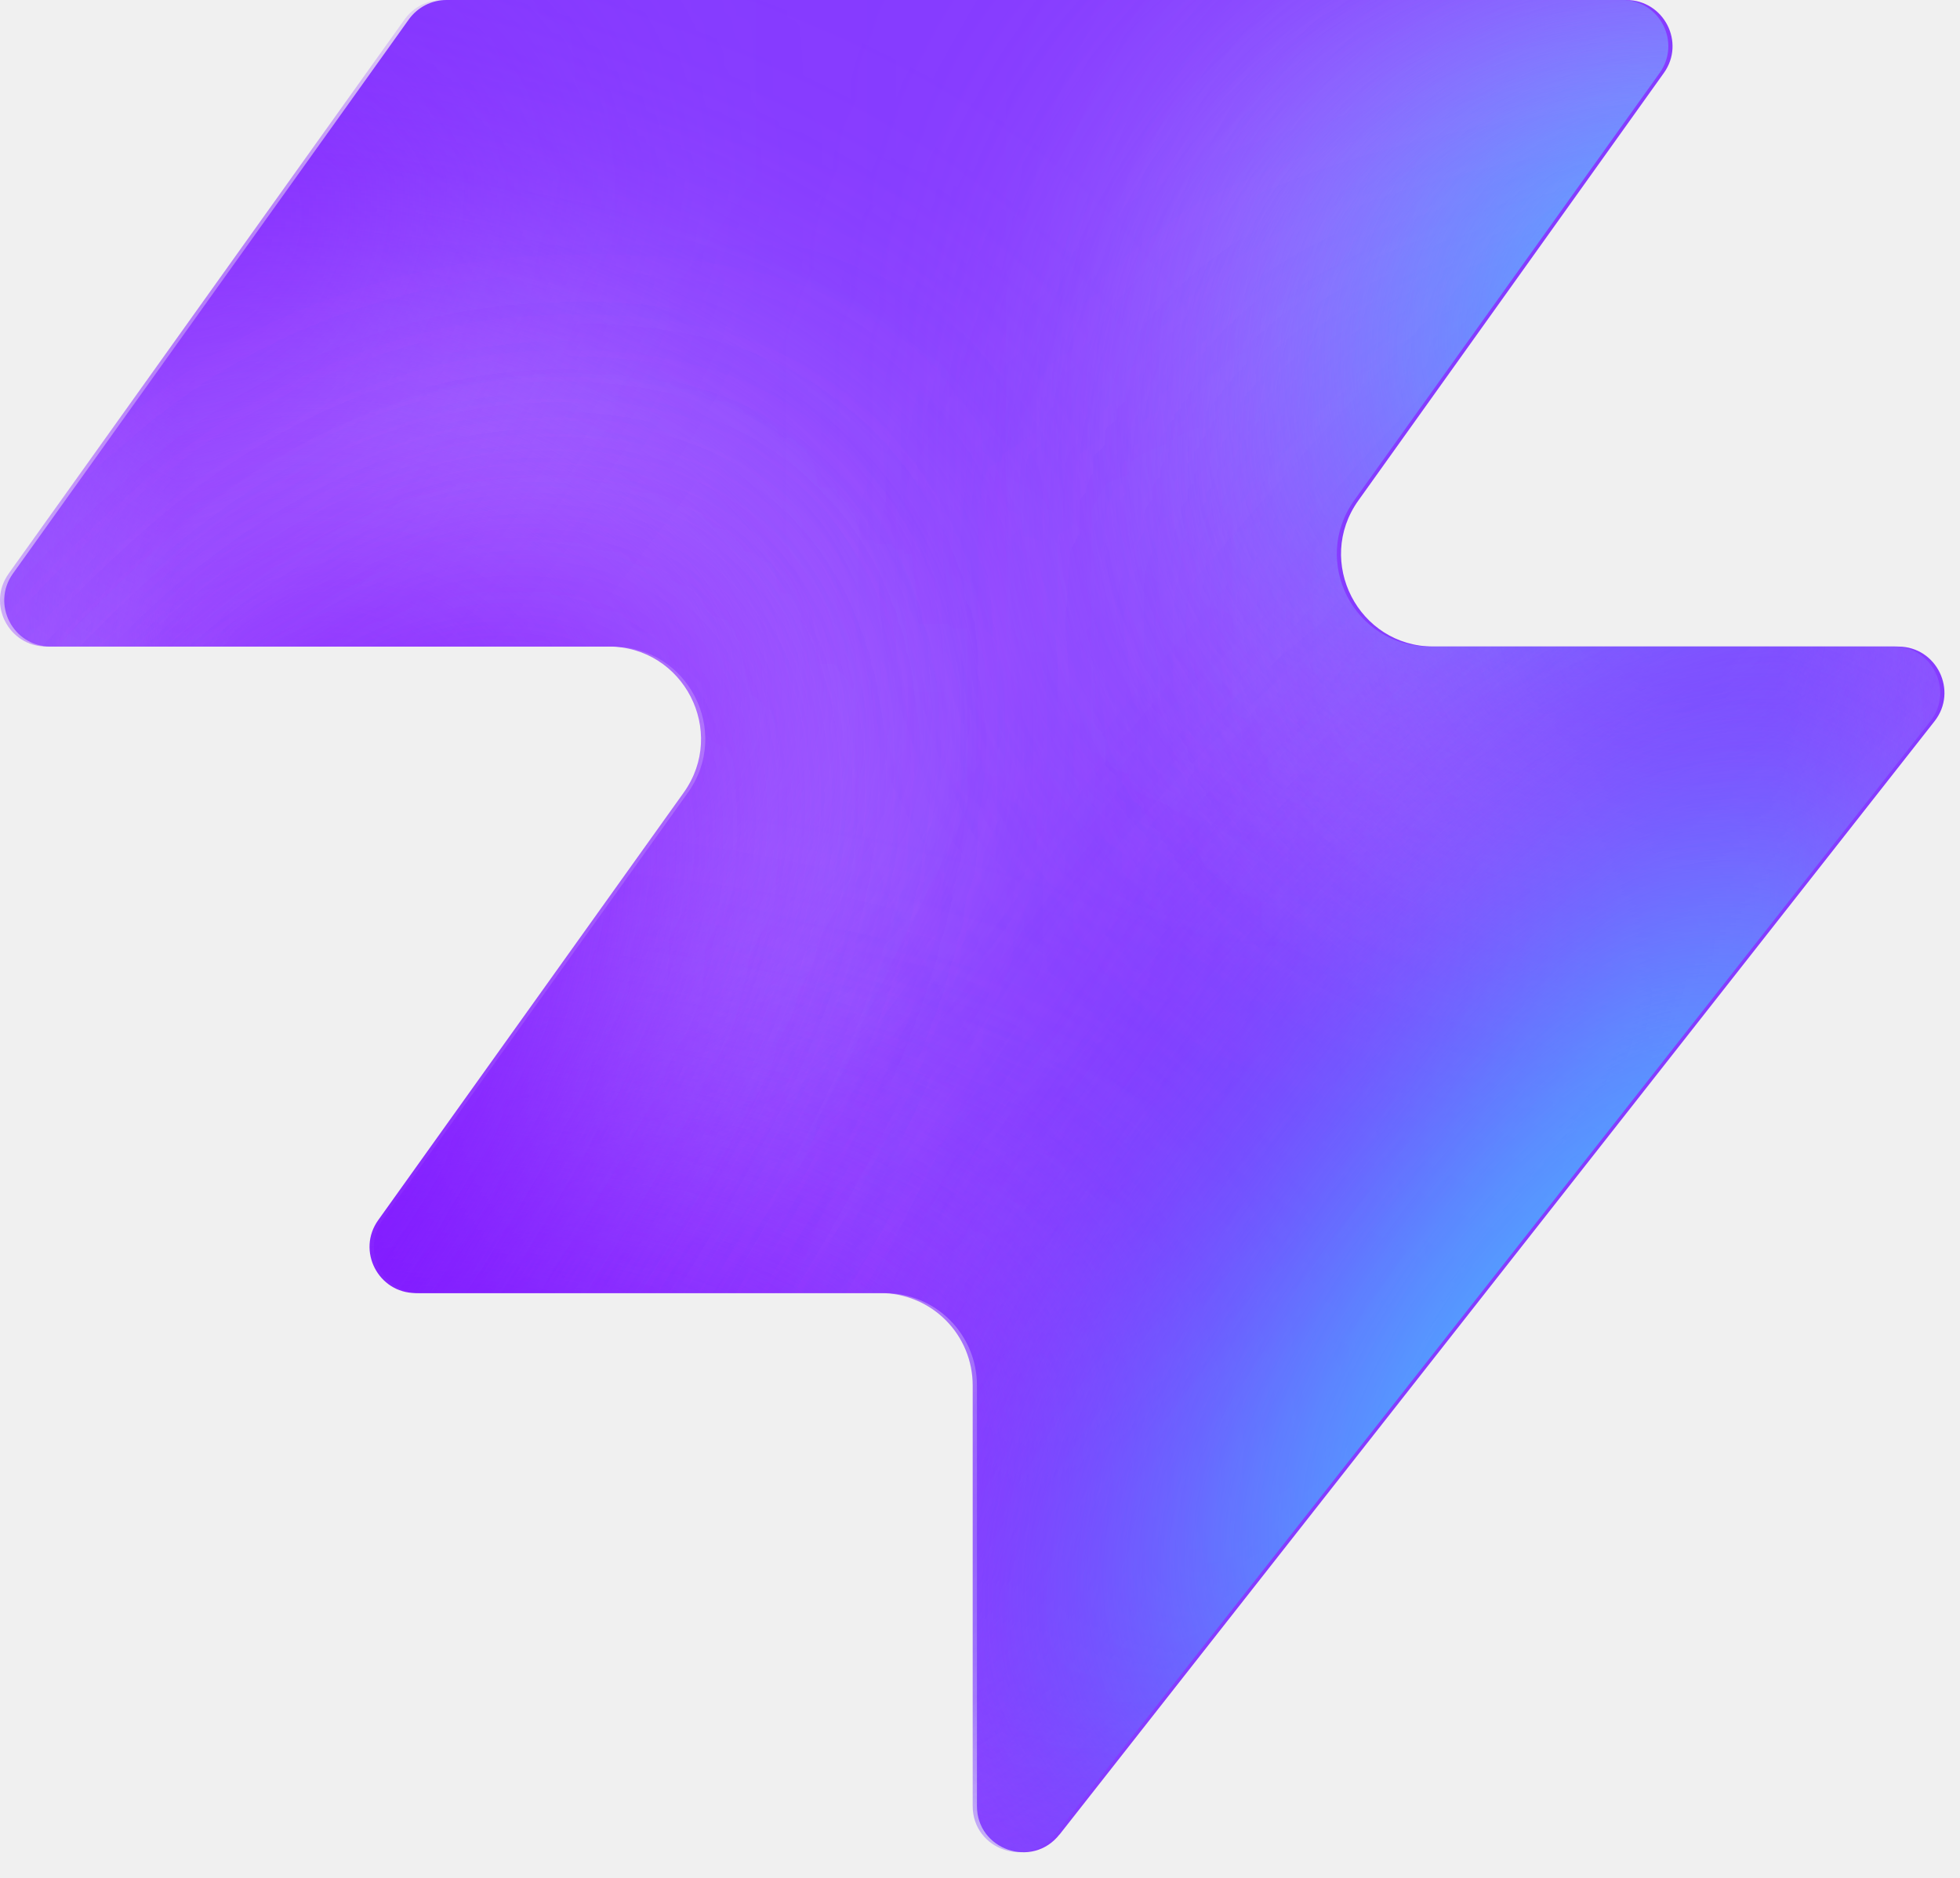
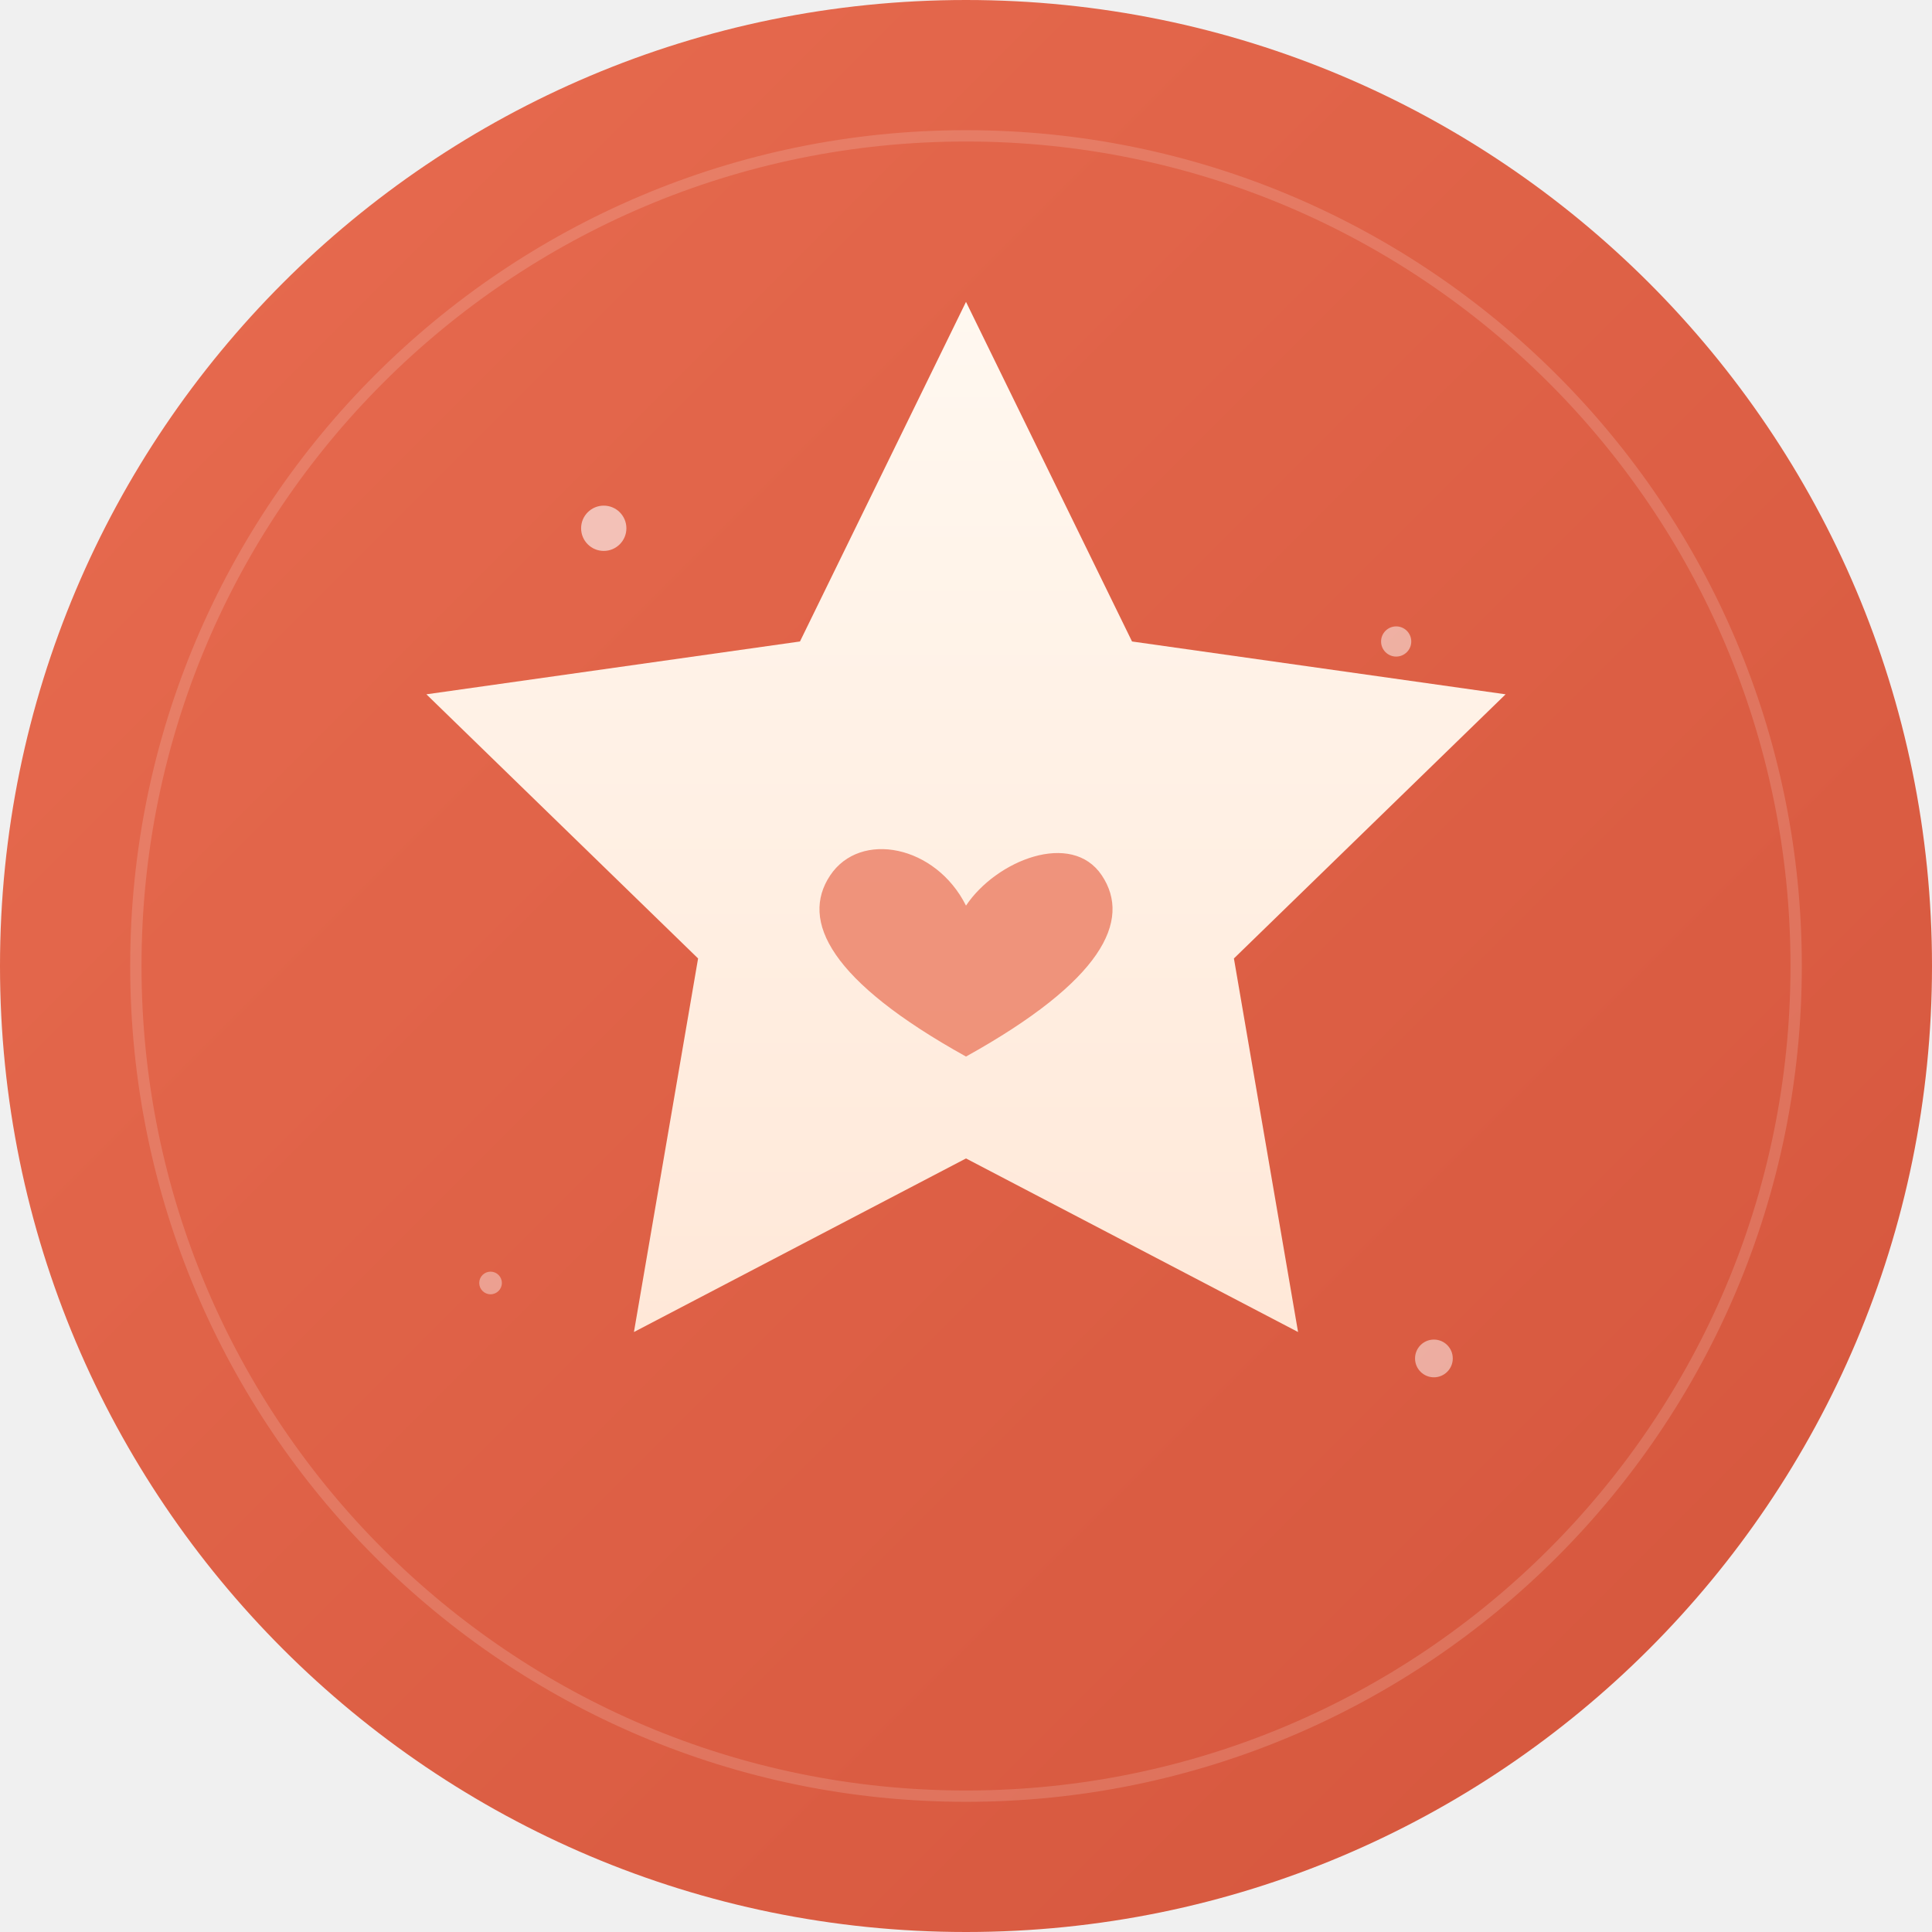
- <svg xmlns="http://www.w3.org/2000/svg" width="48" height="46" fill="none" viewBox="0 0 48 46">
-   <path fill="#863bff" d="M25.946 44.938c-.664.845-2.021.375-2.021-.698V33.937a2.26 2.26 0 0 0-2.262-2.262H10.287c-.92 0-1.456-1.04-.92-1.788l7.48-10.471c1.07-1.497 0-3.578-1.842-3.578H1.237c-.92 0-1.456-1.04-.92-1.788L10.013.474c.214-.297.556-.474.92-.474h28.894c.92 0 1.456 1.04.92 1.788l-7.48 10.471c-1.07 1.498 0 3.579 1.842 3.579h11.377c.943 0 1.473 1.088.89 1.83L25.947 44.94z" style="fill:#863bff;fill:color(display-p3 .525 .23 1);fill-opacity:1" />
-   <mask id="a" width="48" height="46" x="0" y="0" maskUnits="userSpaceOnUse" style="mask-type:alpha">
-     <path fill="#000" d="M25.842 44.938c-.664.844-2.021.375-2.021-.698V33.937a2.26 2.26 0 0 0-2.262-2.262H10.183c-.92 0-1.456-1.04-.92-1.788l7.48-10.471c1.07-1.498 0-3.579-1.842-3.579H1.133c-.92 0-1.456-1.04-.92-1.787L9.91.473c.214-.297.556-.474.92-.474h28.894c.92 0 1.456 1.04.92 1.788l-7.48 10.471c-1.07 1.498 0 3.578 1.842 3.578h11.377c.943 0 1.473 1.088.89 1.832L25.843 44.94z" style="fill:#000;fill-opacity:1" />
-   </mask>
-   <g mask="url(#a)">
-     <g filter="url(#b)">
-       <ellipse cx="5.508" cy="14.704" fill="#ede6ff" rx="5.508" ry="14.704" style="fill:#ede6ff;fill:color(display-p3 .927 .903 1);fill-opacity:1" transform="matrix(.00324 1 1 -.00324 -4.47 31.516)" />
-     </g>
-     <g filter="url(#c)">
-       <ellipse cx="10.399" cy="29.851" fill="#ede6ff" rx="10.399" ry="29.851" style="fill:#ede6ff;fill:color(display-p3 .927 .903 1);fill-opacity:1" transform="matrix(.00324 1 1 -.00324 -39.328 7.883)" />
-     </g>
-     <g filter="url(#d)">
-       <ellipse cx="5.508" cy="30.487" fill="#7e14ff" rx="5.508" ry="30.487" style="fill:#7e14ff;fill:color(display-p3 .492 .077 1);fill-opacity:1" transform="rotate(89.814 -25.913 -14.639)scale(1 -1)" />
-     </g>
-     <g filter="url(#e)">
-       <ellipse cx="5.508" cy="30.599" fill="#7e14ff" rx="5.508" ry="30.599" style="fill:#7e14ff;fill:color(display-p3 .492 .077 1);fill-opacity:1" transform="rotate(89.814 -32.644 -3.334)scale(1 -1)" />
-     </g>
-     <g filter="url(#f)">
-       <ellipse cx="5.508" cy="30.599" fill="#7e14ff" rx="5.508" ry="30.599" style="fill:#7e14ff;fill:color(display-p3 .492 .077 1);fill-opacity:1" transform="matrix(.00324 1 1 -.00324 -34.34 30.47)" />
-     </g>
-     <g filter="url(#g)">
-       <ellipse cx="14.072" cy="22.078" fill="#ede6ff" rx="14.072" ry="22.078" style="fill:#ede6ff;fill:color(display-p3 .927 .903 1);fill-opacity:1" transform="rotate(93.35 24.506 48.493)scale(-1 1)" />
-     </g>
-     <g filter="url(#h)">
-       <ellipse cx="3.47" cy="21.501" fill="#7e14ff" rx="3.47" ry="21.501" style="fill:#7e14ff;fill:color(display-p3 .492 .077 1);fill-opacity:1" transform="rotate(89.009 28.708 47.59)scale(-1 1)" />
-     </g>
-     <g filter="url(#i)">
-       <ellipse cx="3.47" cy="21.501" fill="#7e14ff" rx="3.47" ry="21.501" style="fill:#7e14ff;fill:color(display-p3 .492 .077 1);fill-opacity:1" transform="rotate(89.009 28.708 47.59)scale(-1 1)" />
-     </g>
-     <g filter="url(#j)">
-       <ellipse cx=".387" cy="8.972" fill="#7e14ff" rx="4.407" ry="29.108" style="fill:#7e14ff;fill:color(display-p3 .492 .077 1);fill-opacity:1" transform="rotate(39.51 .387 8.972)" />
-     </g>
-     <g filter="url(#k)">
-       <ellipse cx="47.523" cy="-6.092" fill="#7e14ff" rx="4.407" ry="29.108" style="fill:#7e14ff;fill:color(display-p3 .492 .077 1);fill-opacity:1" transform="rotate(37.892 47.523 -6.092)" />
-     </g>
-     <g filter="url(#l)">
-       <ellipse cx="41.412" cy="6.333" fill="#47bfff" rx="5.971" ry="9.665" style="fill:#47bfff;fill:color(display-p3 .28 .748 1);fill-opacity:1" transform="rotate(37.892 41.412 6.333)" />
-     </g>
-     <g filter="url(#m)">
-       <ellipse cx="-1.879" cy="38.332" fill="#7e14ff" rx="4.407" ry="29.108" style="fill:#7e14ff;fill:color(display-p3 .492 .077 1);fill-opacity:1" transform="rotate(37.892 -1.88 38.332)" />
-     </g>
-     <g filter="url(#n)">
-       <ellipse cx="-1.879" cy="38.332" fill="#7e14ff" rx="4.407" ry="29.108" style="fill:#7e14ff;fill:color(display-p3 .492 .077 1);fill-opacity:1" transform="rotate(37.892 -1.88 38.332)" />
-     </g>
-     <g filter="url(#o)">
-       <ellipse cx="35.651" cy="29.907" fill="#7e14ff" rx="4.407" ry="29.108" style="fill:#7e14ff;fill:color(display-p3 .492 .077 1);fill-opacity:1" transform="rotate(37.892 35.651 29.907)" />
-     </g>
-     <g filter="url(#p)">
-       <ellipse cx="38.418" cy="32.4" fill="#47bfff" rx="5.971" ry="15.297" style="fill:#47bfff;fill:color(display-p3 .28 .748 1);fill-opacity:1" transform="rotate(37.892 38.418 32.4)" />
-     </g>
-   </g>
+ <svg xmlns="http://www.w3.org/2000/svg" viewBox="0 0 512 512">
  <defs>
-     <filter id="b" width="60.045" height="41.654" x="-19.77" y="16.149" color-interpolation-filters="sRGB" filterUnits="userSpaceOnUse">
-       <feFlood flood-opacity="0" result="BackgroundImageFix" />
-       <feBlend in="SourceGraphic" in2="BackgroundImageFix" result="shape" />
-       <feGaussianBlur result="effect1_foregroundBlur_2002_17158" stdDeviation="7.659" />
+     <linearGradient id="bg" x1="0" y1="0" x2="1" y2="1">
+       <stop offset="0%" stop-color="#e86c50" />
+       <stop offset="100%" stop-color="#d4553c" />
+     </linearGradient>
+     <linearGradient id="star" x1="0" y1="0" x2="0" y2="1">
+       <stop offset="0%" stop-color="#fff8f0" />
+       <stop offset="100%" stop-color="#ffe8d8" />
+     </linearGradient>
+     <filter id="glow">
+       <feGaussianBlur stdDeviation="8" result="blur" />
+       <feMerge>
+         <feMergeNode in="blur" />
+         <feMergeNode in="SourceGraphic" />
+       </feMerge>
    </filter>
-     <filter id="c" width="90.34" height="51.437" x="-54.613" y="-7.533" color-interpolation-filters="sRGB" filterUnits="userSpaceOnUse">
-       <feFlood flood-opacity="0" result="BackgroundImageFix" />
-       <feBlend in="SourceGraphic" in2="BackgroundImageFix" result="shape" />
-       <feGaussianBlur result="effect1_foregroundBlur_2002_17158" stdDeviation="7.659" />
-     </filter>
-     <filter id="d" width="79.355" height="29.4" x="-49.64" y="2.03" color-interpolation-filters="sRGB" filterUnits="userSpaceOnUse">
-       <feFlood flood-opacity="0" result="BackgroundImageFix" />
-       <feBlend in="SourceGraphic" in2="BackgroundImageFix" result="shape" />
-       <feGaussianBlur result="effect1_foregroundBlur_2002_17158" stdDeviation="4.596" />
-     </filter>
-     <filter id="e" width="79.579" height="29.4" x="-45.045" y="20.029" color-interpolation-filters="sRGB" filterUnits="userSpaceOnUse">
-       <feFlood flood-opacity="0" result="BackgroundImageFix" />
-       <feBlend in="SourceGraphic" in2="BackgroundImageFix" result="shape" />
-       <feGaussianBlur result="effect1_foregroundBlur_2002_17158" stdDeviation="4.596" />
-     </filter>
-     <filter id="f" width="79.579" height="29.4" x="-43.513" y="21.178" color-interpolation-filters="sRGB" filterUnits="userSpaceOnUse">
-       <feFlood flood-opacity="0" result="BackgroundImageFix" />
-       <feBlend in="SourceGraphic" in2="BackgroundImageFix" result="shape" />
-       <feGaussianBlur result="effect1_foregroundBlur_2002_17158" stdDeviation="4.596" />
-     </filter>
-     <filter id="g" width="74.749" height="58.852" x="15.756" y="-17.901" color-interpolation-filters="sRGB" filterUnits="userSpaceOnUse">
-       <feFlood flood-opacity="0" result="BackgroundImageFix" />
-       <feBlend in="SourceGraphic" in2="BackgroundImageFix" result="shape" />
-       <feGaussianBlur result="effect1_foregroundBlur_2002_17158" stdDeviation="7.659" />
-     </filter>
-     <filter id="h" width="61.377" height="25.362" x="23.548" y="2.284" color-interpolation-filters="sRGB" filterUnits="userSpaceOnUse">
-       <feFlood flood-opacity="0" result="BackgroundImageFix" />
-       <feBlend in="SourceGraphic" in2="BackgroundImageFix" result="shape" />
-       <feGaussianBlur result="effect1_foregroundBlur_2002_17158" stdDeviation="4.596" />
-     </filter>
-     <filter id="i" width="61.377" height="25.362" x="23.548" y="2.284" color-interpolation-filters="sRGB" filterUnits="userSpaceOnUse">
-       <feFlood flood-opacity="0" result="BackgroundImageFix" />
-       <feBlend in="SourceGraphic" in2="BackgroundImageFix" result="shape" />
-       <feGaussianBlur result="effect1_foregroundBlur_2002_17158" stdDeviation="4.596" />
-     </filter>
-     <filter id="j" width="56.045" height="63.649" x="-27.636" y="-22.853" color-interpolation-filters="sRGB" filterUnits="userSpaceOnUse">
-       <feFlood flood-opacity="0" result="BackgroundImageFix" />
-       <feBlend in="SourceGraphic" in2="BackgroundImageFix" result="shape" />
-       <feGaussianBlur result="effect1_foregroundBlur_2002_17158" stdDeviation="4.596" />
-     </filter>
-     <filter id="k" width="54.814" height="64.646" x="20.116" y="-38.415" color-interpolation-filters="sRGB" filterUnits="userSpaceOnUse">
-       <feFlood flood-opacity="0" result="BackgroundImageFix" />
-       <feBlend in="SourceGraphic" in2="BackgroundImageFix" result="shape" />
-       <feGaussianBlur result="effect1_foregroundBlur_2002_17158" stdDeviation="4.596" />
-     </filter>
-     <filter id="l" width="33.541" height="35.313" x="24.641" y="-11.323" color-interpolation-filters="sRGB" filterUnits="userSpaceOnUse">
-       <feFlood flood-opacity="0" result="BackgroundImageFix" />
-       <feBlend in="SourceGraphic" in2="BackgroundImageFix" result="shape" />
-       <feGaussianBlur result="effect1_foregroundBlur_2002_17158" stdDeviation="4.596" />
-     </filter>
-     <filter id="m" width="54.814" height="64.646" x="-29.286" y="6.009" color-interpolation-filters="sRGB" filterUnits="userSpaceOnUse">
-       <feFlood flood-opacity="0" result="BackgroundImageFix" />
-       <feBlend in="SourceGraphic" in2="BackgroundImageFix" result="shape" />
-       <feGaussianBlur result="effect1_foregroundBlur_2002_17158" stdDeviation="4.596" />
-     </filter>
-     <filter id="n" width="54.814" height="64.646" x="-29.286" y="6.009" color-interpolation-filters="sRGB" filterUnits="userSpaceOnUse">
-       <feFlood flood-opacity="0" result="BackgroundImageFix" />
-       <feBlend in="SourceGraphic" in2="BackgroundImageFix" result="shape" />
-       <feGaussianBlur result="effect1_foregroundBlur_2002_17158" stdDeviation="4.596" />
-     </filter>
-     <filter id="o" width="54.814" height="64.646" x="8.244" y="-2.416" color-interpolation-filters="sRGB" filterUnits="userSpaceOnUse">
-       <feFlood flood-opacity="0" result="BackgroundImageFix" />
-       <feBlend in="SourceGraphic" in2="BackgroundImageFix" result="shape" />
-       <feGaussianBlur result="effect1_foregroundBlur_2002_17158" stdDeviation="4.596" />
-     </filter>
-     <filter id="p" width="39.409" height="43.623" x="18.713" y="10.588" color-interpolation-filters="sRGB" filterUnits="userSpaceOnUse">
-       <feFlood flood-opacity="0" result="BackgroundImageFix" />
-       <feBlend in="SourceGraphic" in2="BackgroundImageFix" result="shape" />
-       <feGaussianBlur result="effect1_foregroundBlur_2002_17158" stdDeviation="4.596" />
+     <filter id="shadow">
+       <feDropShadow dx="0" dy="4" stdDeviation="6" flood-color="#b8442e" flood-opacity="0.3" />
    </filter>
  </defs>
+   <circle cx="256" cy="256" r="256" fill="url(#bg)" />
+   <circle cx="256" cy="256" r="220" fill="none" stroke="#ffffff" stroke-width="3" opacity="0.15" />
+   <g filter="shadow">
+     <path d="M256 80 l44 90 99 14 -72 70 17 99 -88-46 -88 46 17-99 -72-70 99-14z" fill="url(#star)" filter="glow" />
+   </g>
+   <path d="M256 240 c-8-16-28-20-36-8 c-8 12 0 28 36 48 c36-20 44-36 36-48 c-8-12-28-4-36 8z" fill="#e86c50" opacity="0.7" />
+   <circle cx="160" cy="140" r="6" fill="#fff" opacity="0.6" />
+   <circle cx="370" cy="170" r="4" fill="#fff" opacity="0.5" />
+   <circle cx="130" cy="340" r="3" fill="#fff" opacity="0.4" />
+   <circle cx="380" cy="360" r="5" fill="#fff" opacity="0.5" />
</svg>
